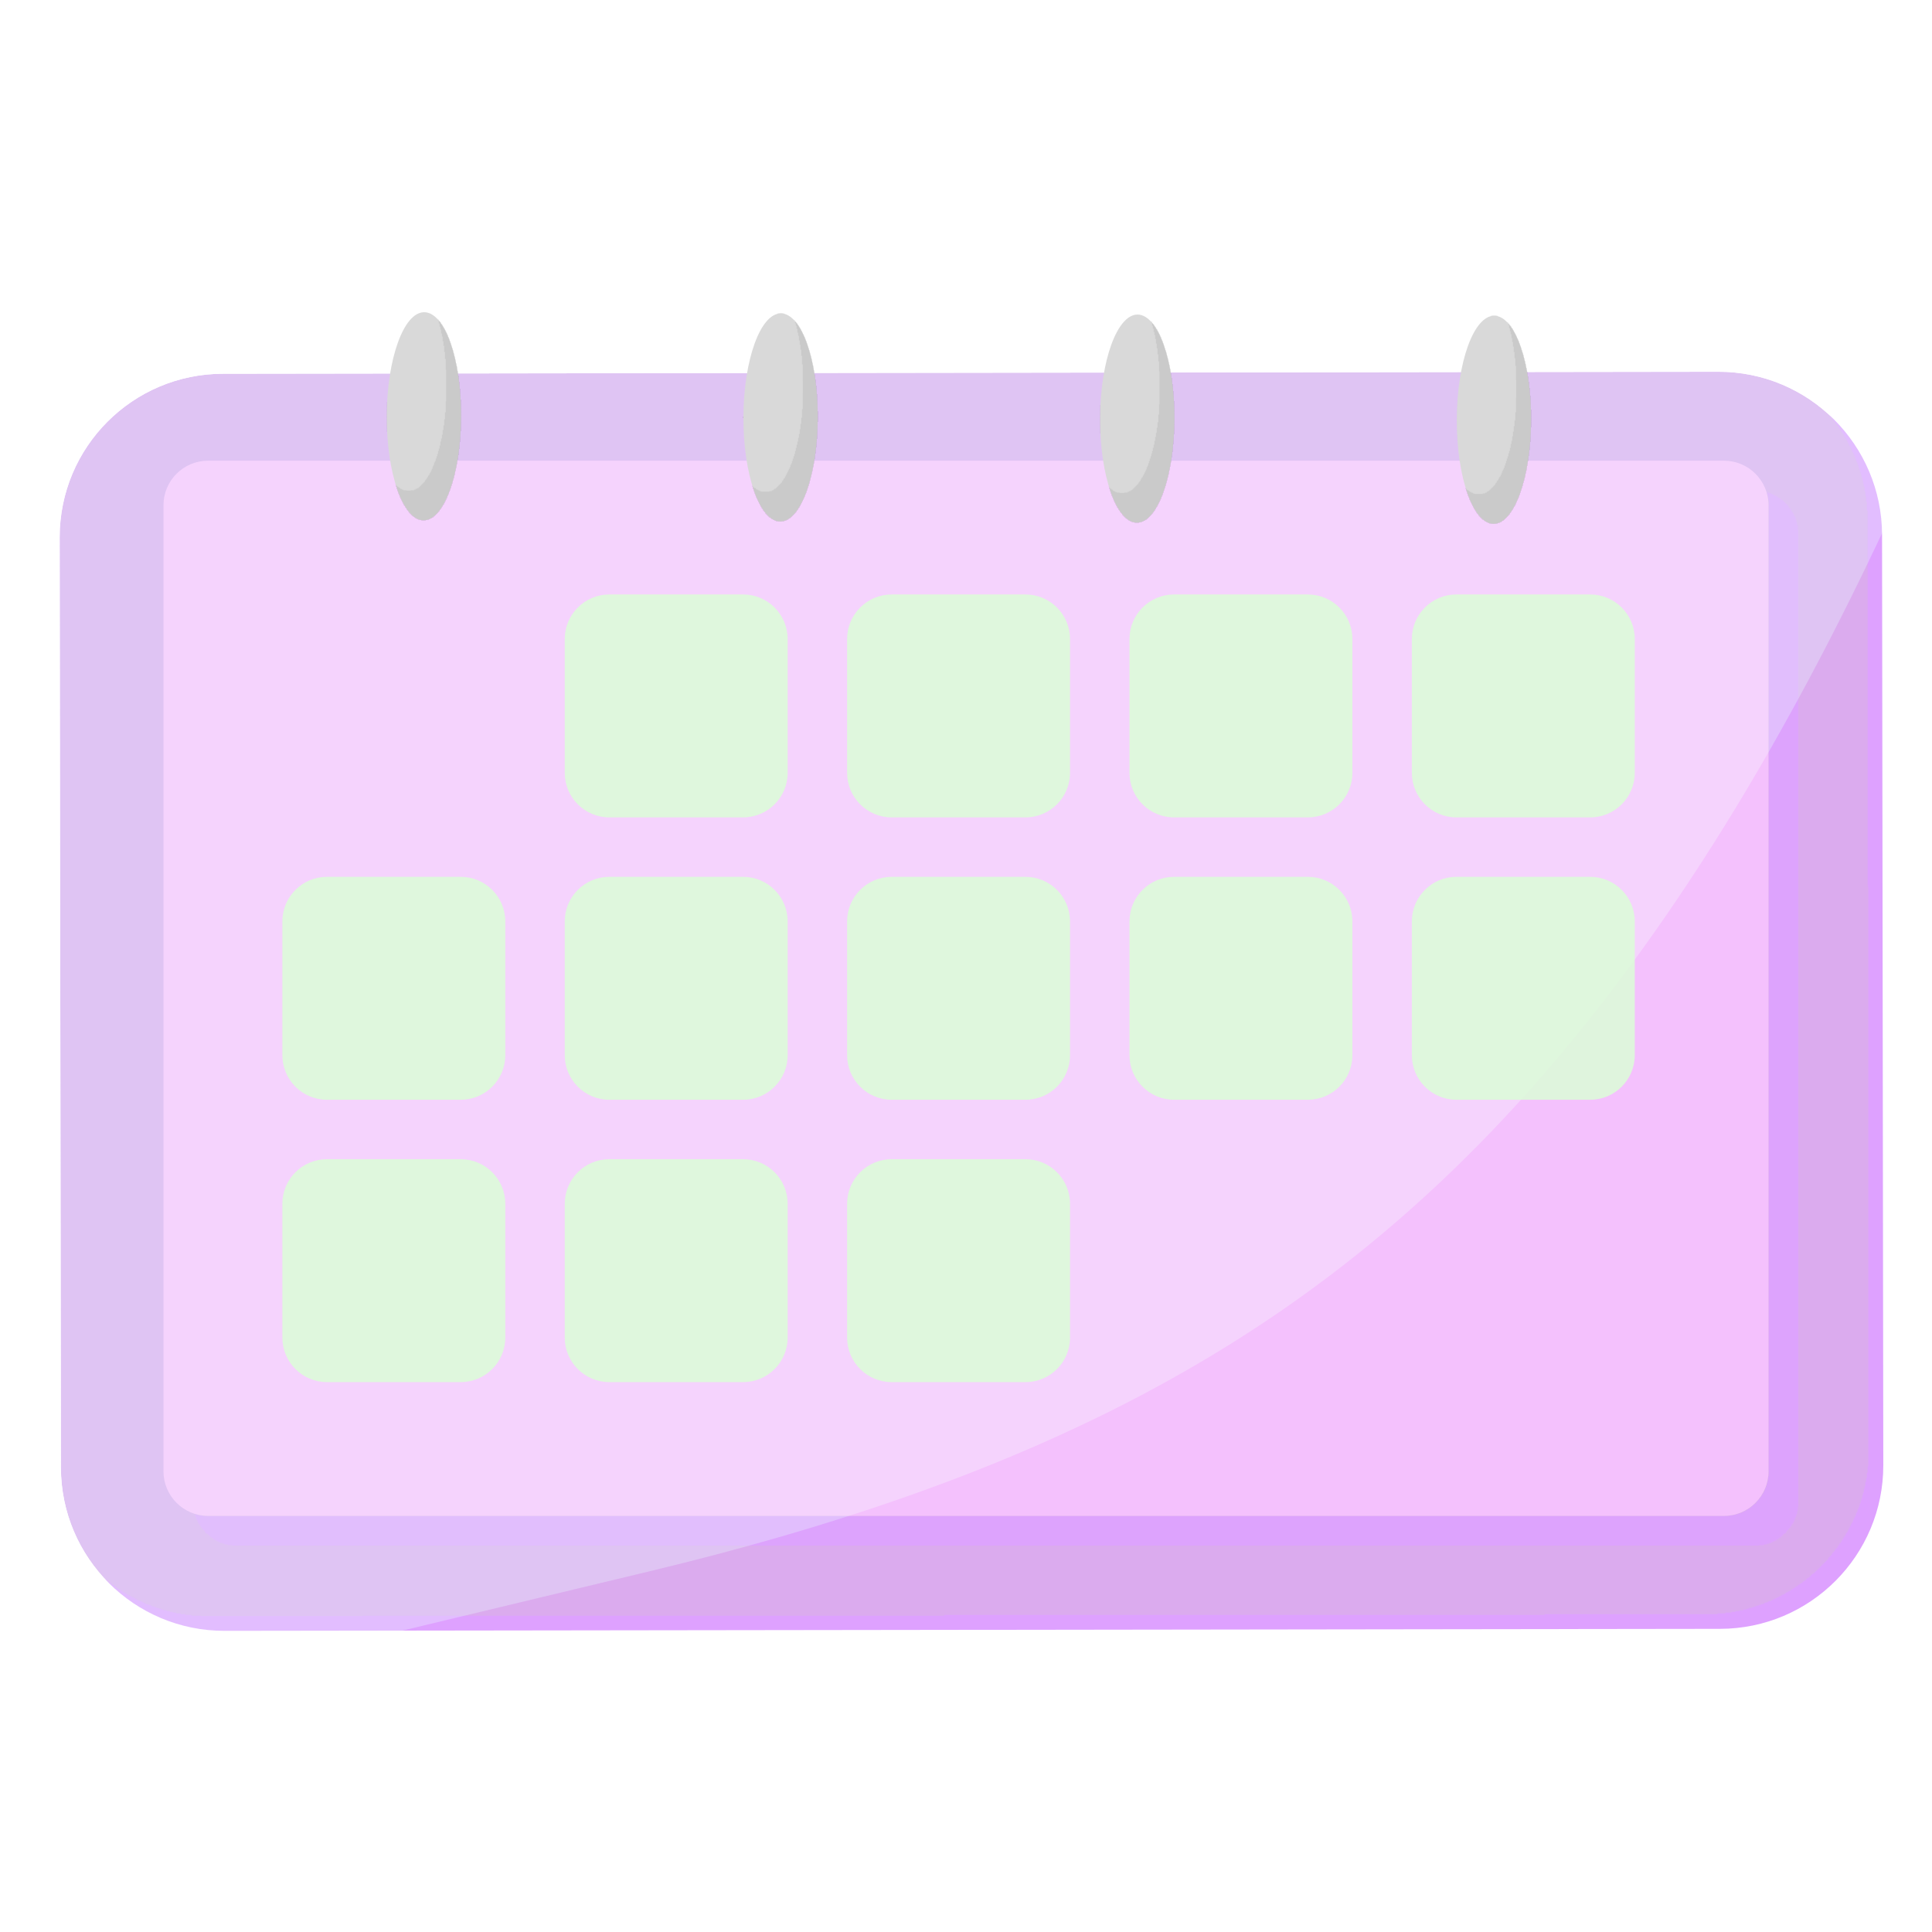
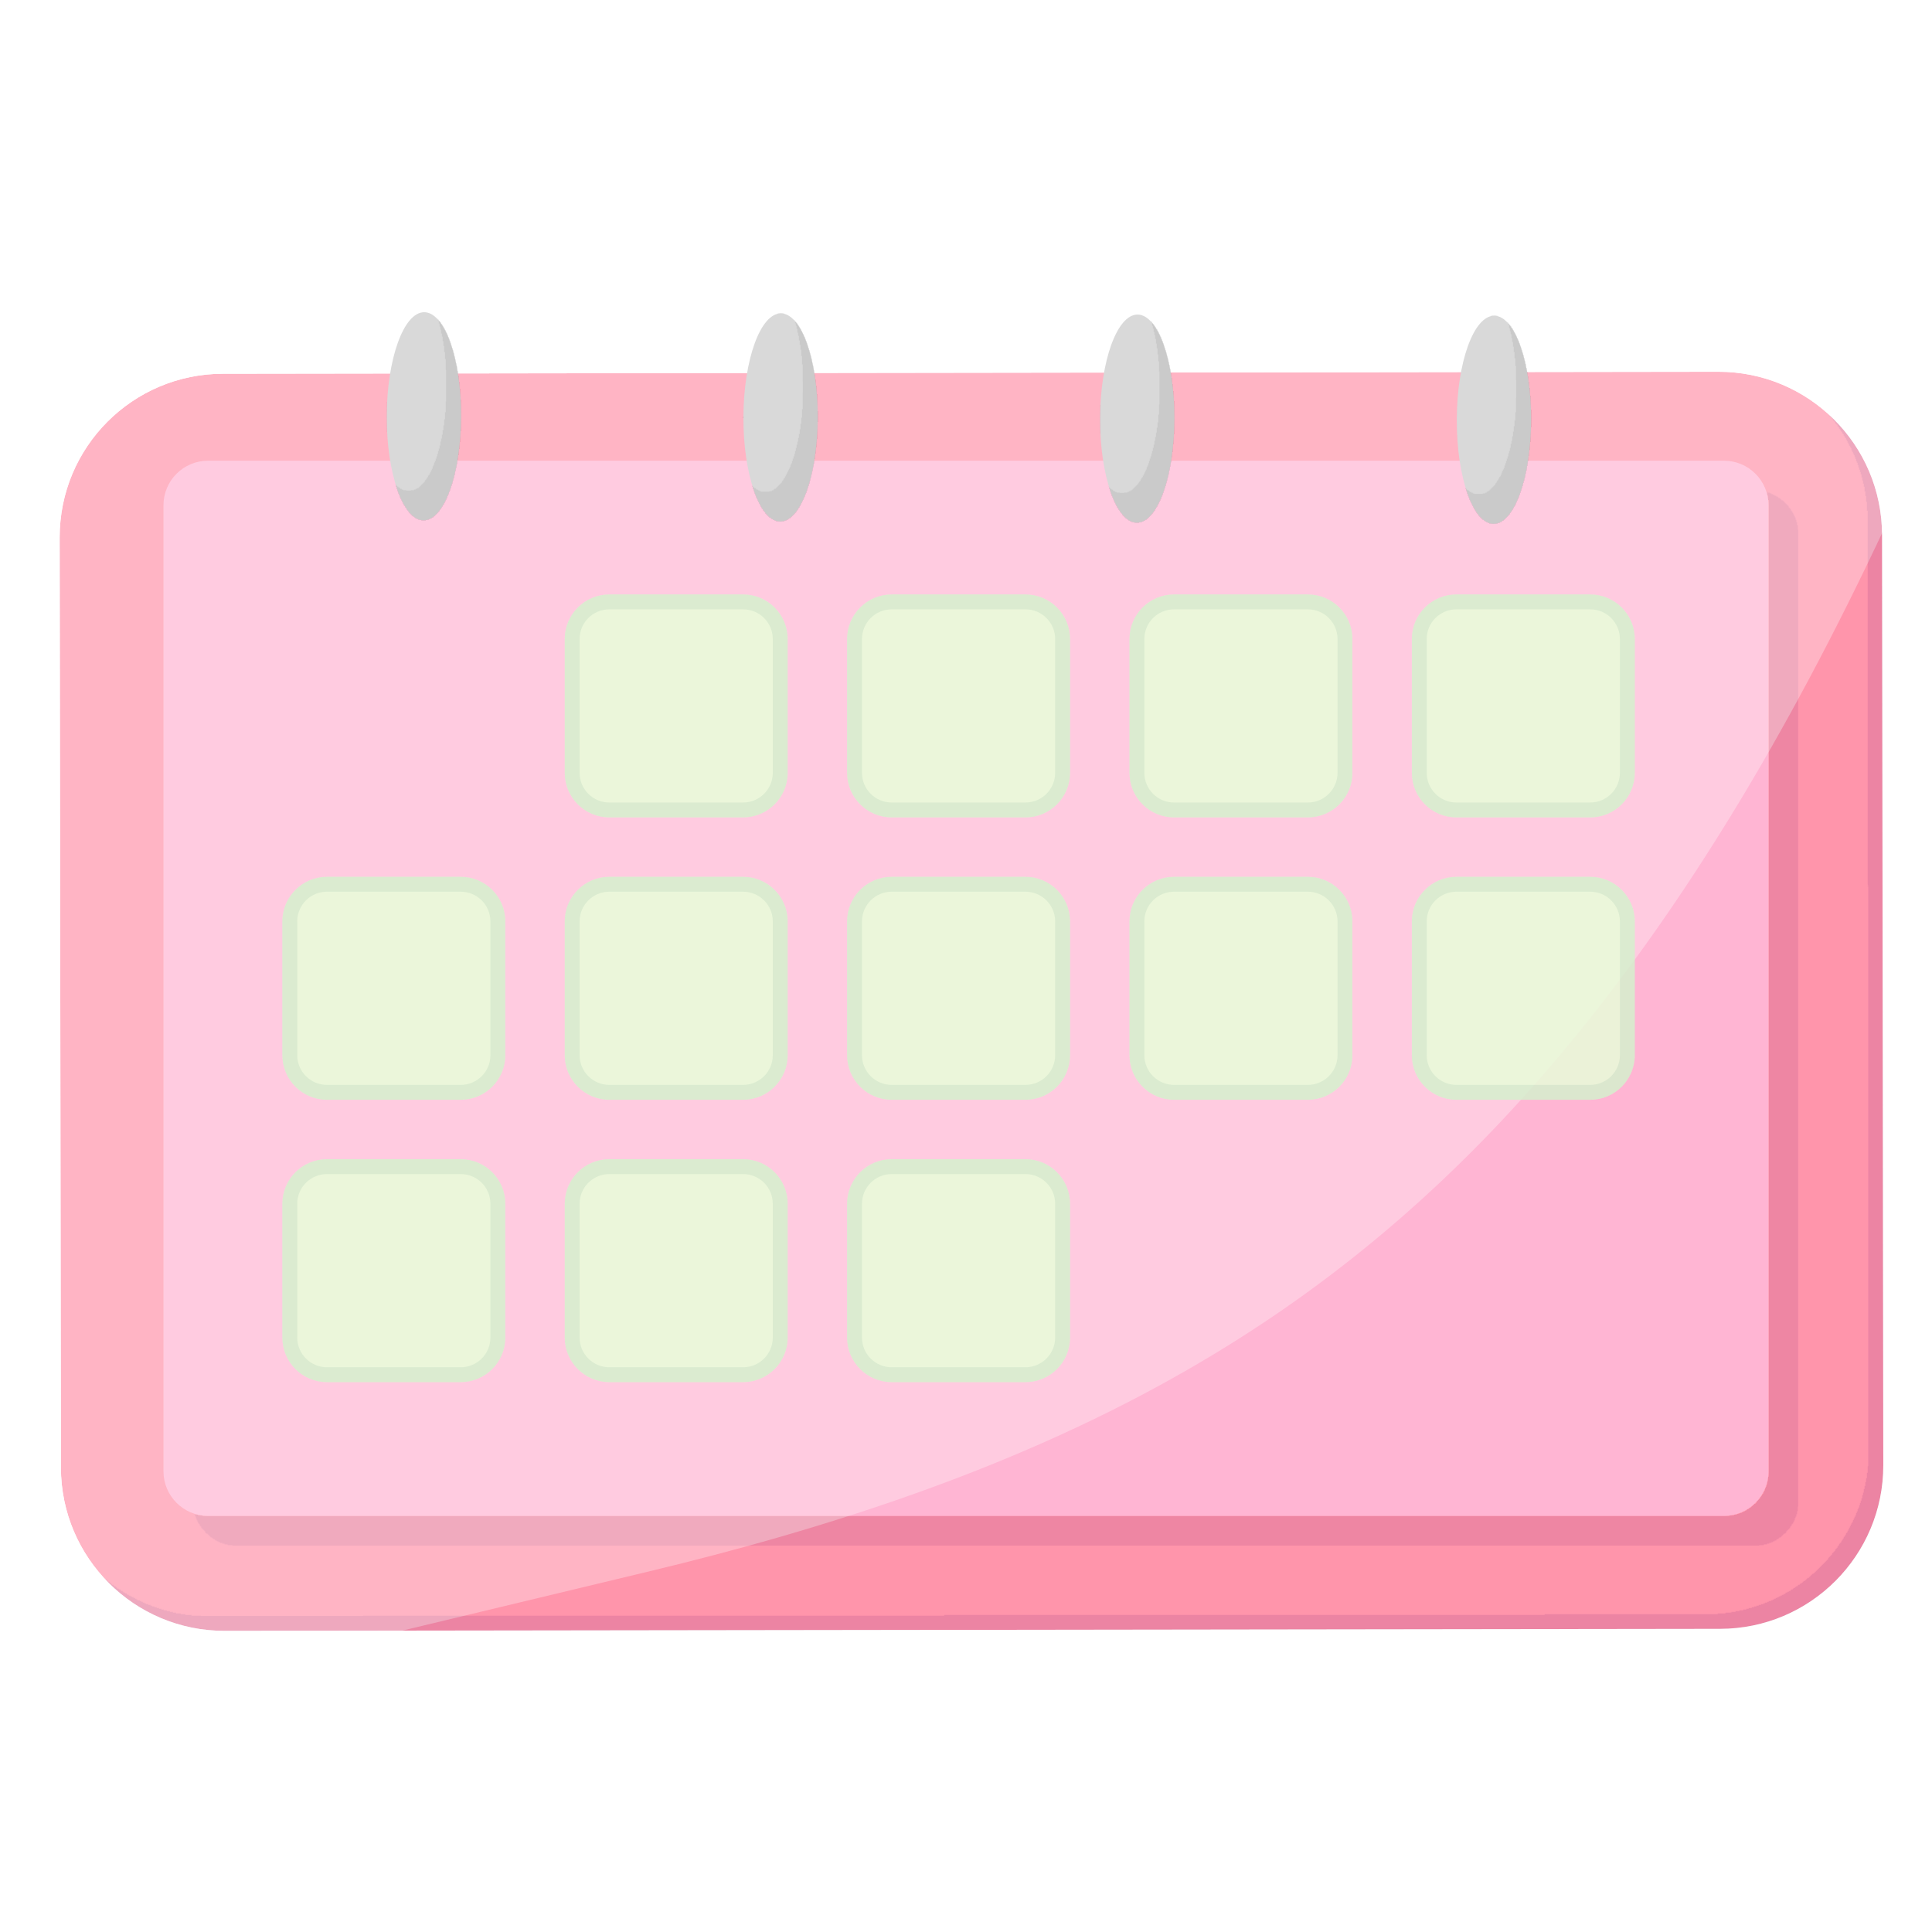
<svg xmlns="http://www.w3.org/2000/svg" width="130" height="130" viewBox="0 0 130 130" fill="none">
  <mask id="mask0_9_63" style="mask-type:alpha" maskUnits="userSpaceOnUse" x="4" y="25" width="123" height="85">
    <rect x="126.625" y="25" width="84.587" height="122.625" rx="11" transform="rotate(89.9238 126.625 25)" fill="#DFC4F3" />
  </mask>
  <g mask="url(#mask0_9_63)">
    <g filter="url(#filter0_i_9_63)">
-       <rect x="126.625" y="25" width="84.587" height="122.625" rx="11" transform="rotate(89.9238 126.625 25)" fill="#DFC4F3" />
+       <rect x="126.625" y="25" width="84.587" height="122.625" rx="11" transform="rotate(89.9238 126.625 25)" fill="#FFB4C4" />
    </g>
    <g opacity="0.82" filter="url(#filter1_d_9_63)">
-       <rect x="11" y="31" width="108" height="71" rx="3" fill="#FAD7FF" />
+       <rect x="11" y="31" width="108" height="71" rx="3" fill="#FFD1E6" />
    </g>
    <g style="mix-blend-mode:color-burn">
      <path d="M53 144.633C109.408 131.096 146.939 102.459 175.83 21" stroke="#B77777" stroke-opacity="0.37" stroke-width="80" stroke-linecap="square" />
    </g>
-     <rect opacity="0.82" x="19" y="59" width="15" height="15" rx="3" fill="#DAFFD5" />
-     <rect opacity="0.82" x="38" y="40" width="15" height="15" rx="3" fill="#DAFFD5" />
-     <rect opacity="0.82" x="57" y="40" width="15" height="15" rx="3" fill="#DAFFD5" />
-     <rect opacity="0.82" x="76" y="40" width="15" height="15" rx="3" fill="#DAFFD5" />
-     <rect opacity="0.82" x="95" y="40" width="15" height="15" rx="3" fill="#DAFFD5" />
-     <rect opacity="0.82" x="76" y="59" width="15" height="15" rx="3" fill="#DAFFD5" />
-     <rect opacity="0.82" x="38" y="59" width="15" height="15" rx="3" fill="#DAFFD5" />
-     <rect opacity="0.82" x="57" y="59" width="15" height="15" rx="3" fill="#DAFFD5" />
-     <rect opacity="0.82" x="19" y="78" width="15" height="15" rx="3" fill="#DAFFD5" />
-     <rect opacity="0.82" x="95" y="59" width="15" height="15" rx="3" fill="#DAFFD5" />
-     <rect opacity="0.82" x="38" y="78" width="15" height="15" rx="3" fill="#DAFFD5" />
-     <rect opacity="0.82" x="57" y="78" width="15" height="15" rx="3" fill="#DAFFD5" />
+     <g opacity="0.82">
+       <rect x="19" y="59" width="15" height="15" rx="3" fill="#E6FFD9" />
+       <rect x="19.5" y="59.5" width="14" height="14" rx="2.5" stroke="#AFDBB7" stroke-opacity="0.34" />
+     </g>
+     <g opacity="0.82">
+       <rect x="38" y="40" width="15" height="15" rx="3" fill="#E6FFD9" />
+       <rect x="38.5" y="40.5" width="14" height="14" rx="2.5" stroke="#AFDBB7" stroke-opacity="0.34" />
+     </g>
+     <g opacity="0.82">
+       <rect x="57" y="40" width="15" height="15" rx="3" fill="#E6FFD9" />
+       <rect x="57.5" y="40.5" width="14" height="14" rx="2.5" stroke="#AFDBB7" stroke-opacity="0.34" />
+     </g>
+     <g opacity="0.82">
+       <rect x="76" y="40" width="15" height="15" rx="3" fill="#E6FFD9" />
+       <rect x="76.5" y="40.5" width="14" height="14" rx="2.5" stroke="#AFDBB7" stroke-opacity="0.34" />
+     </g>
+     <g opacity="0.82">
+       <rect x="95" y="40" width="15" height="15" rx="3" fill="#E6FFD9" />
+       <rect x="95.5" y="40.5" width="14" height="14" rx="2.5" stroke="#AFDBB7" stroke-opacity="0.34" />
+     </g>
+     <g opacity="0.82">
+       <rect x="76" y="59" width="15" height="15" rx="3" fill="#E6FFD9" />
+       <rect x="76.5" y="59.5" width="14" height="14" rx="2.5" stroke="#AFDBB7" stroke-opacity="0.34" />
+     </g>
+     <g opacity="0.82">
+       <rect x="38" y="59" width="15" height="15" rx="3" fill="#E6FFD9" />
+       <rect x="38.5" y="59.5" width="14" height="14" rx="2.5" stroke="#AFDBB7" stroke-opacity="0.34" />
+     </g>
+     <g opacity="0.82">
+       <rect x="57" y="59" width="15" height="15" rx="3" fill="#E6FFD9" />
+       <rect x="57.5" y="59.5" width="14" height="14" rx="2.5" stroke="#AFDBB7" stroke-opacity="0.34" />
+     </g>
+     <g opacity="0.82">
+       <rect x="19" y="78" width="15" height="15" rx="3" fill="#E6FFD9" />
+       <rect x="19.5" y="78.5" width="14" height="14" rx="2.5" stroke="#AFDBB7" stroke-opacity="0.34" />
+     </g>
+     <g opacity="0.82">
+       <rect x="95" y="59" width="15" height="15" rx="3" fill="#E6FFD9" />
+       <rect x="95.5" y="59.5" width="14" height="14" rx="2.5" stroke="#AFDBB7" stroke-opacity="0.34" />
+     </g>
+     <g opacity="0.82">
+       <rect x="38" y="78" width="15" height="15" rx="3" fill="#E6FFD9" />
+       <rect x="38.5" y="78.5" width="14" height="14" rx="2.5" stroke="#AFDBB7" stroke-opacity="0.34" />
+     </g>
+     <g opacity="0.82">
+       <rect x="57" y="78" width="15" height="15" rx="3" fill="#E6FFD9" />
+       <rect x="57.5" y="78.5" width="14" height="14" rx="2.5" stroke="#AFDBB7" stroke-opacity="0.34" />
+     </g>
  </g>
  <g filter="url(#filter2_i_9_63)">
    <ellipse cx="100.523" cy="28.245" rx="7" ry="2.5" transform="rotate(90.1882 100.523 28.2447)" fill="#D9D9D9" />
  </g>
  <g filter="url(#filter3_i_9_63)">
    <ellipse cx="76.523" cy="28.166" rx="7" ry="2.5" transform="rotate(90.1882 76.5227 28.1659)" fill="#D9D9D9" />
  </g>
  <g filter="url(#filter4_i_9_63)">
    <ellipse cx="52.523" cy="28.087" rx="7" ry="2.5" transform="rotate(90.1882 52.5229 28.087)" fill="#D9D9D9" />
  </g>
  <g filter="url(#filter5_i_9_63)">
    <ellipse cx="28.523" cy="28.008" rx="7" ry="2.5" transform="rotate(90.1882 28.523 28.0082)" fill="#D9D9D9" />
  </g>
  <defs>
    <filter id="filter0_i_9_63" x="4.015" y="25.015" width="122.708" height="84.721" filterUnits="userSpaceOnUse" color-interpolation-filters="sRGB">
      <feFlood flood-opacity="0" result="BackgroundImageFix" />
      <feBlend mode="normal" in="SourceGraphic" in2="BackgroundImageFix" result="shape" />
      <feColorMatrix in="SourceAlpha" type="matrix" values="0 0 0 0 0 0 0 0 0 0 0 0 0 0 0 0 0 0 127 0" result="hardAlpha" />
      <feOffset dx="-1" dy="-1" />
      <feComposite in2="hardAlpha" operator="arithmetic" k2="-1" k3="1" />
-       <feColorMatrix type="matrix" values="0 0 0 0 0.887 0 0 0 0 0.74 0 0 0 0 1 0 0 0 1 0" />
+       <feColorMatrix type="matrix" values="0 0 0 0 0.822 0 0 0 0 0.585 0 0 0 0 0.707 0 0 0 0.39 0" />
      <feBlend mode="normal" in2="shape" result="effect1_innerShadow_9_63" />
    </filter>
    <filter id="filter1_d_9_63" x="11" y="31" width="110" height="73" filterUnits="userSpaceOnUse" color-interpolation-filters="sRGB">
      <feFlood flood-opacity="0" result="BackgroundImageFix" />
      <feColorMatrix in="SourceAlpha" type="matrix" values="0 0 0 0 0 0 0 0 0 0 0 0 0 0 0 0 0 0 127 0" result="hardAlpha" />
      <feOffset dx="2" dy="2" />
      <feComposite in2="hardAlpha" operator="out" />
-       <feColorMatrix type="matrix" values="0 0 0 0 0.887 0 0 0 0 0.74 0 0 0 0 1 0 0 0 1 0" />
+       <feColorMatrix type="matrix" values="0 0 0 0 0.822 0 0 0 0 0.585 0 0 0 0 0.707 0 0 0 0.4 0" />
      <feBlend mode="normal" in2="BackgroundImageFix" result="effect1_dropShadow_9_63" />
      <feBlend mode="normal" in="SourceGraphic" in2="effect1_dropShadow_9_63" result="shape" />
    </filter>
    <filter id="filter2_i_9_63" x="98.022" y="21.245" width="5" height="14" filterUnits="userSpaceOnUse" color-interpolation-filters="sRGB">
      <feFlood flood-opacity="0" result="BackgroundImageFix" />
      <feBlend mode="normal" in="SourceGraphic" in2="BackgroundImageFix" result="shape" />
      <feColorMatrix in="SourceAlpha" type="matrix" values="0 0 0 0 0 0 0 0 0 0 0 0 0 0 0 0 0 0 127 0" result="hardAlpha" />
      <feOffset dx="-1" dy="-2" />
      <feComposite in2="hardAlpha" operator="arithmetic" k2="-1" k3="1" />
      <feColorMatrix type="matrix" values="0 0 0 0 0 0 0 0 0 0 0 0 0 0 0 0 0 0 0.07 0" />
      <feBlend mode="normal" in2="shape" result="effect1_innerShadow_9_63" />
    </filter>
    <filter id="filter3_i_9_63" x="74.023" y="21.166" width="5" height="14" filterUnits="userSpaceOnUse" color-interpolation-filters="sRGB">
      <feFlood flood-opacity="0" result="BackgroundImageFix" />
      <feBlend mode="normal" in="SourceGraphic" in2="BackgroundImageFix" result="shape" />
      <feColorMatrix in="SourceAlpha" type="matrix" values="0 0 0 0 0 0 0 0 0 0 0 0 0 0 0 0 0 0 127 0" result="hardAlpha" />
      <feOffset dx="-1" dy="-2" />
      <feComposite in2="hardAlpha" operator="arithmetic" k2="-1" k3="1" />
      <feColorMatrix type="matrix" values="0 0 0 0 0 0 0 0 0 0 0 0 0 0 0 0 0 0 0.07 0" />
      <feBlend mode="normal" in2="shape" result="effect1_innerShadow_9_63" />
    </filter>
    <filter id="filter4_i_9_63" x="50.023" y="21.087" width="5" height="14" filterUnits="userSpaceOnUse" color-interpolation-filters="sRGB">
      <feFlood flood-opacity="0" result="BackgroundImageFix" />
      <feBlend mode="normal" in="SourceGraphic" in2="BackgroundImageFix" result="shape" />
      <feColorMatrix in="SourceAlpha" type="matrix" values="0 0 0 0 0 0 0 0 0 0 0 0 0 0 0 0 0 0 127 0" result="hardAlpha" />
      <feOffset dx="-1" dy="-2" />
      <feComposite in2="hardAlpha" operator="arithmetic" k2="-1" k3="1" />
      <feColorMatrix type="matrix" values="0 0 0 0 0 0 0 0 0 0 0 0 0 0 0 0 0 0 0.07 0" />
      <feBlend mode="normal" in2="shape" result="effect1_innerShadow_9_63" />
    </filter>
    <filter id="filter5_i_9_63" x="26.023" y="21.008" width="5" height="14" filterUnits="userSpaceOnUse" color-interpolation-filters="sRGB">
      <feFlood flood-opacity="0" result="BackgroundImageFix" />
      <feBlend mode="normal" in="SourceGraphic" in2="BackgroundImageFix" result="shape" />
      <feColorMatrix in="SourceAlpha" type="matrix" values="0 0 0 0 0 0 0 0 0 0 0 0 0 0 0 0 0 0 127 0" result="hardAlpha" />
      <feOffset dx="-1" dy="-2" />
      <feComposite in2="hardAlpha" operator="arithmetic" k2="-1" k3="1" />
      <feColorMatrix type="matrix" values="0 0 0 0 0 0 0 0 0 0 0 0 0 0 0 0 0 0 0.07 0" />
      <feBlend mode="normal" in2="shape" result="effect1_innerShadow_9_63" />
    </filter>
  </defs>
</svg>
